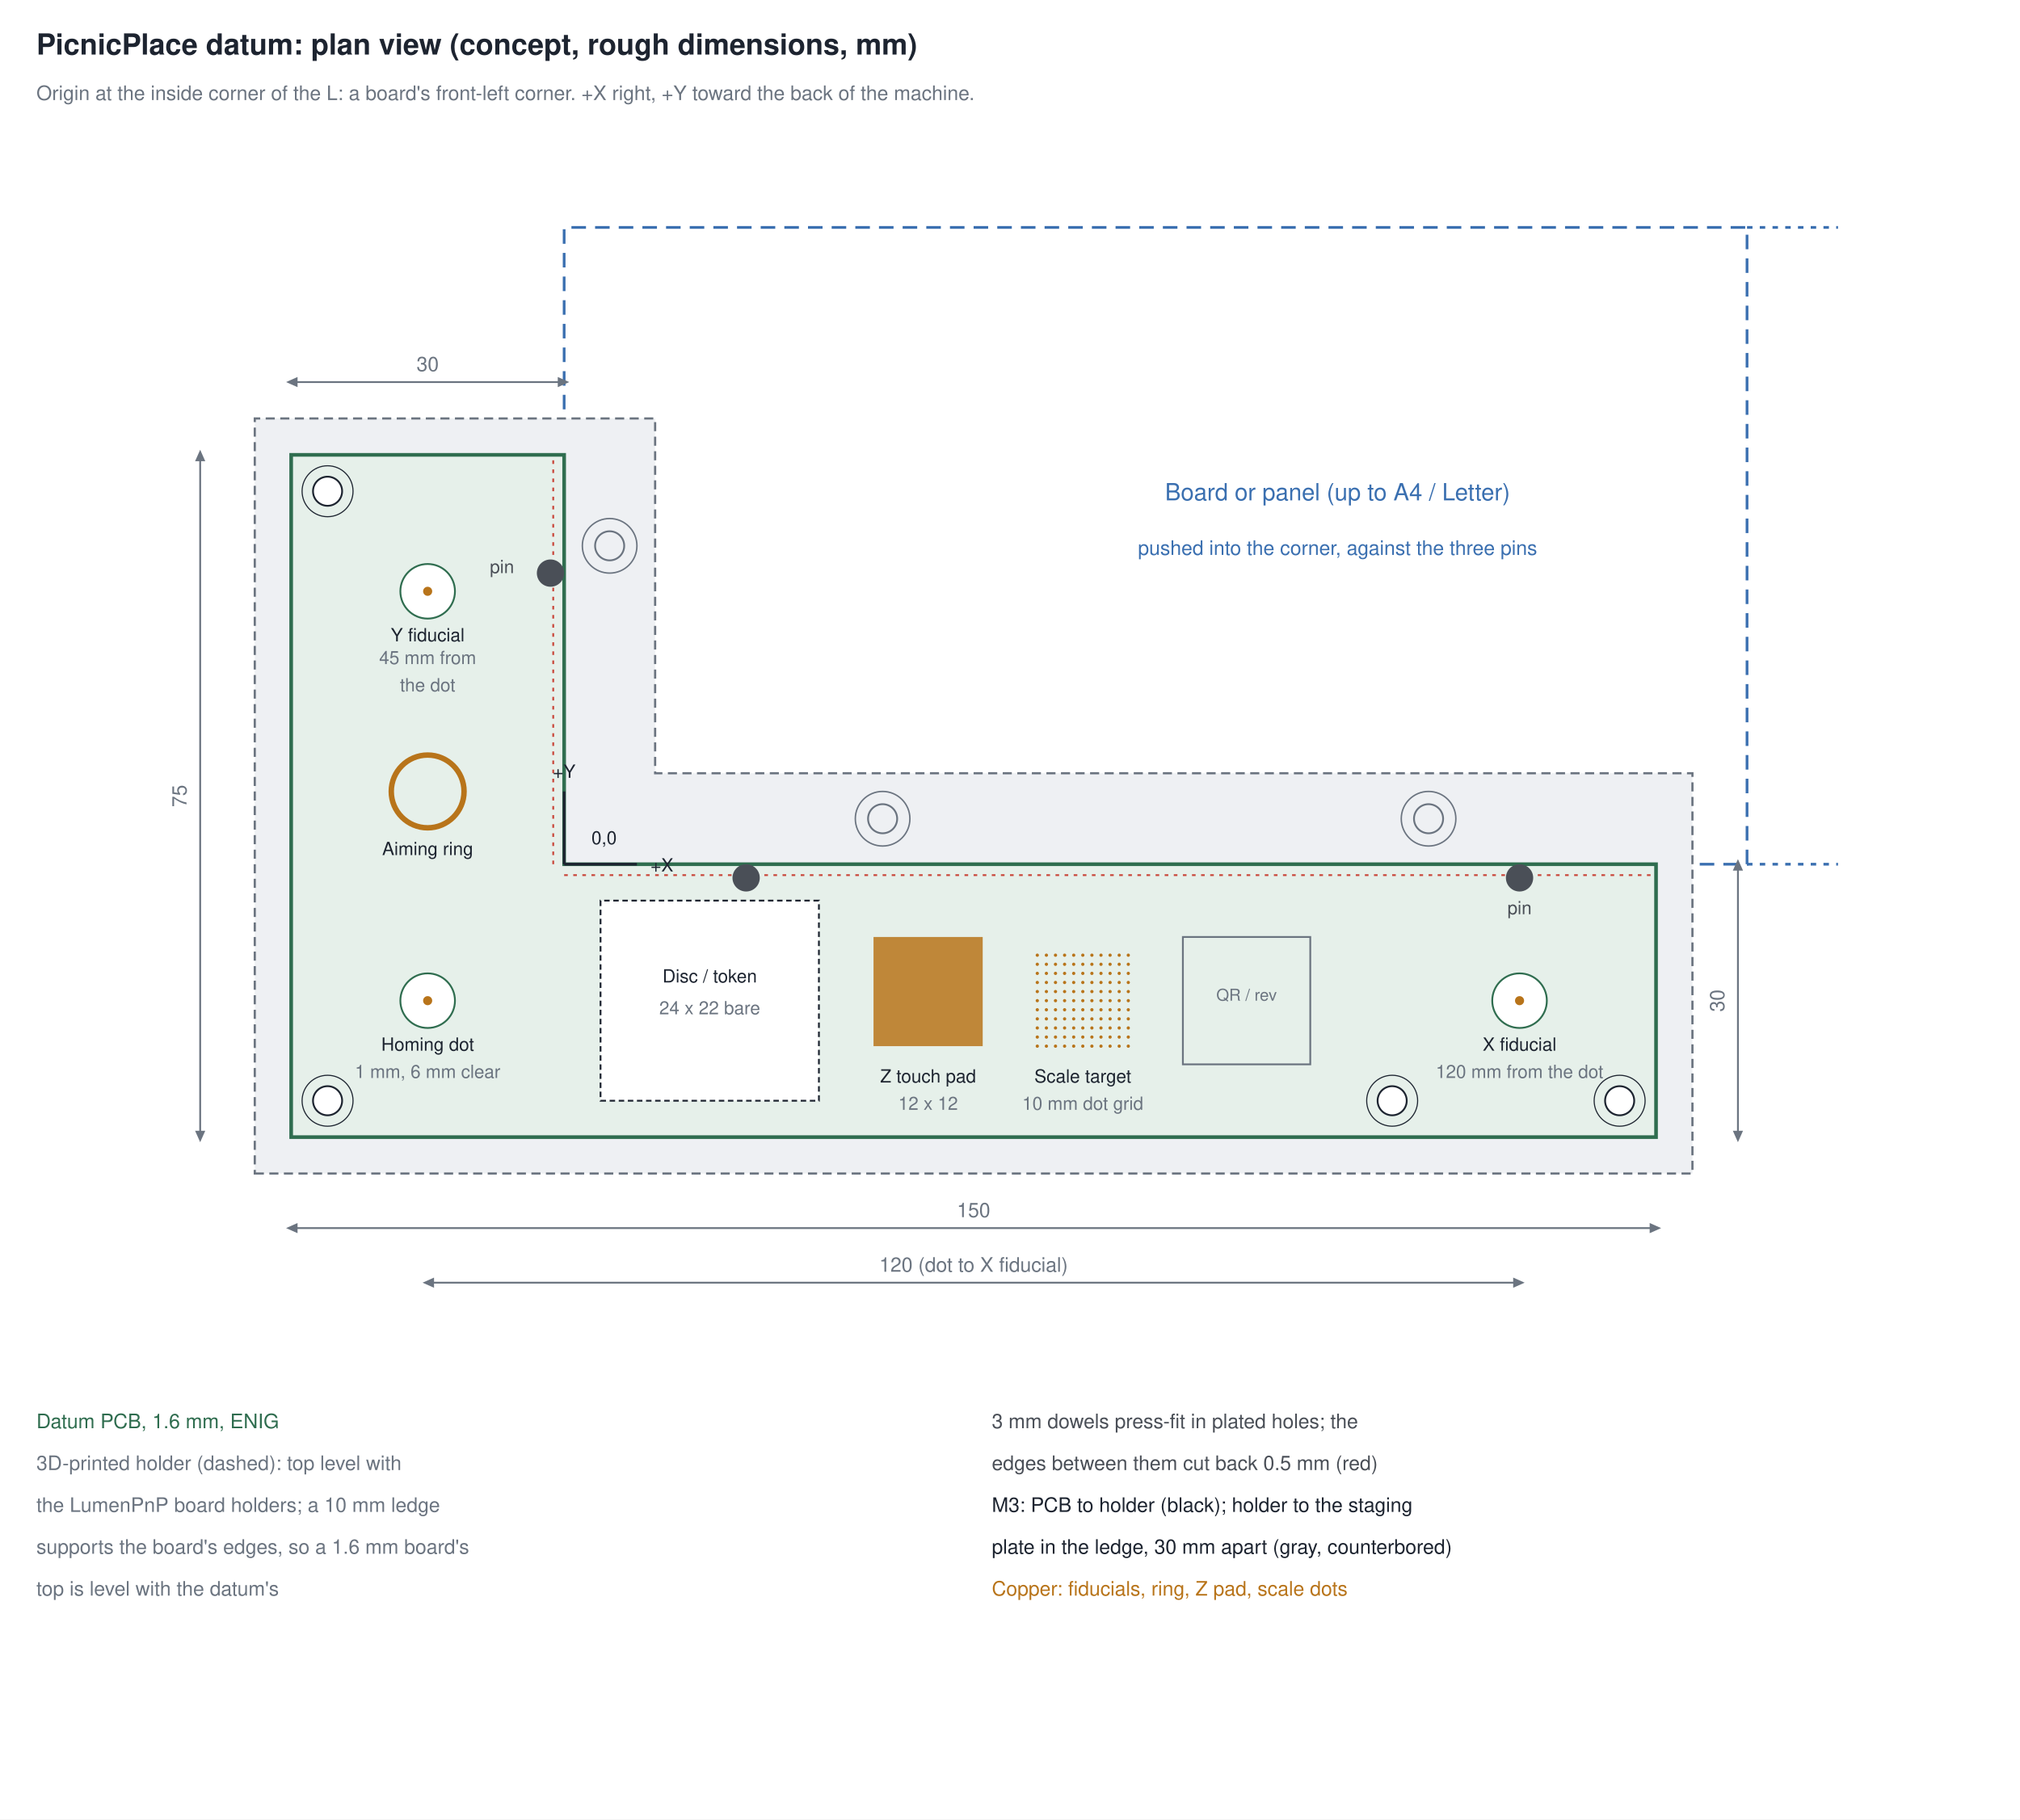
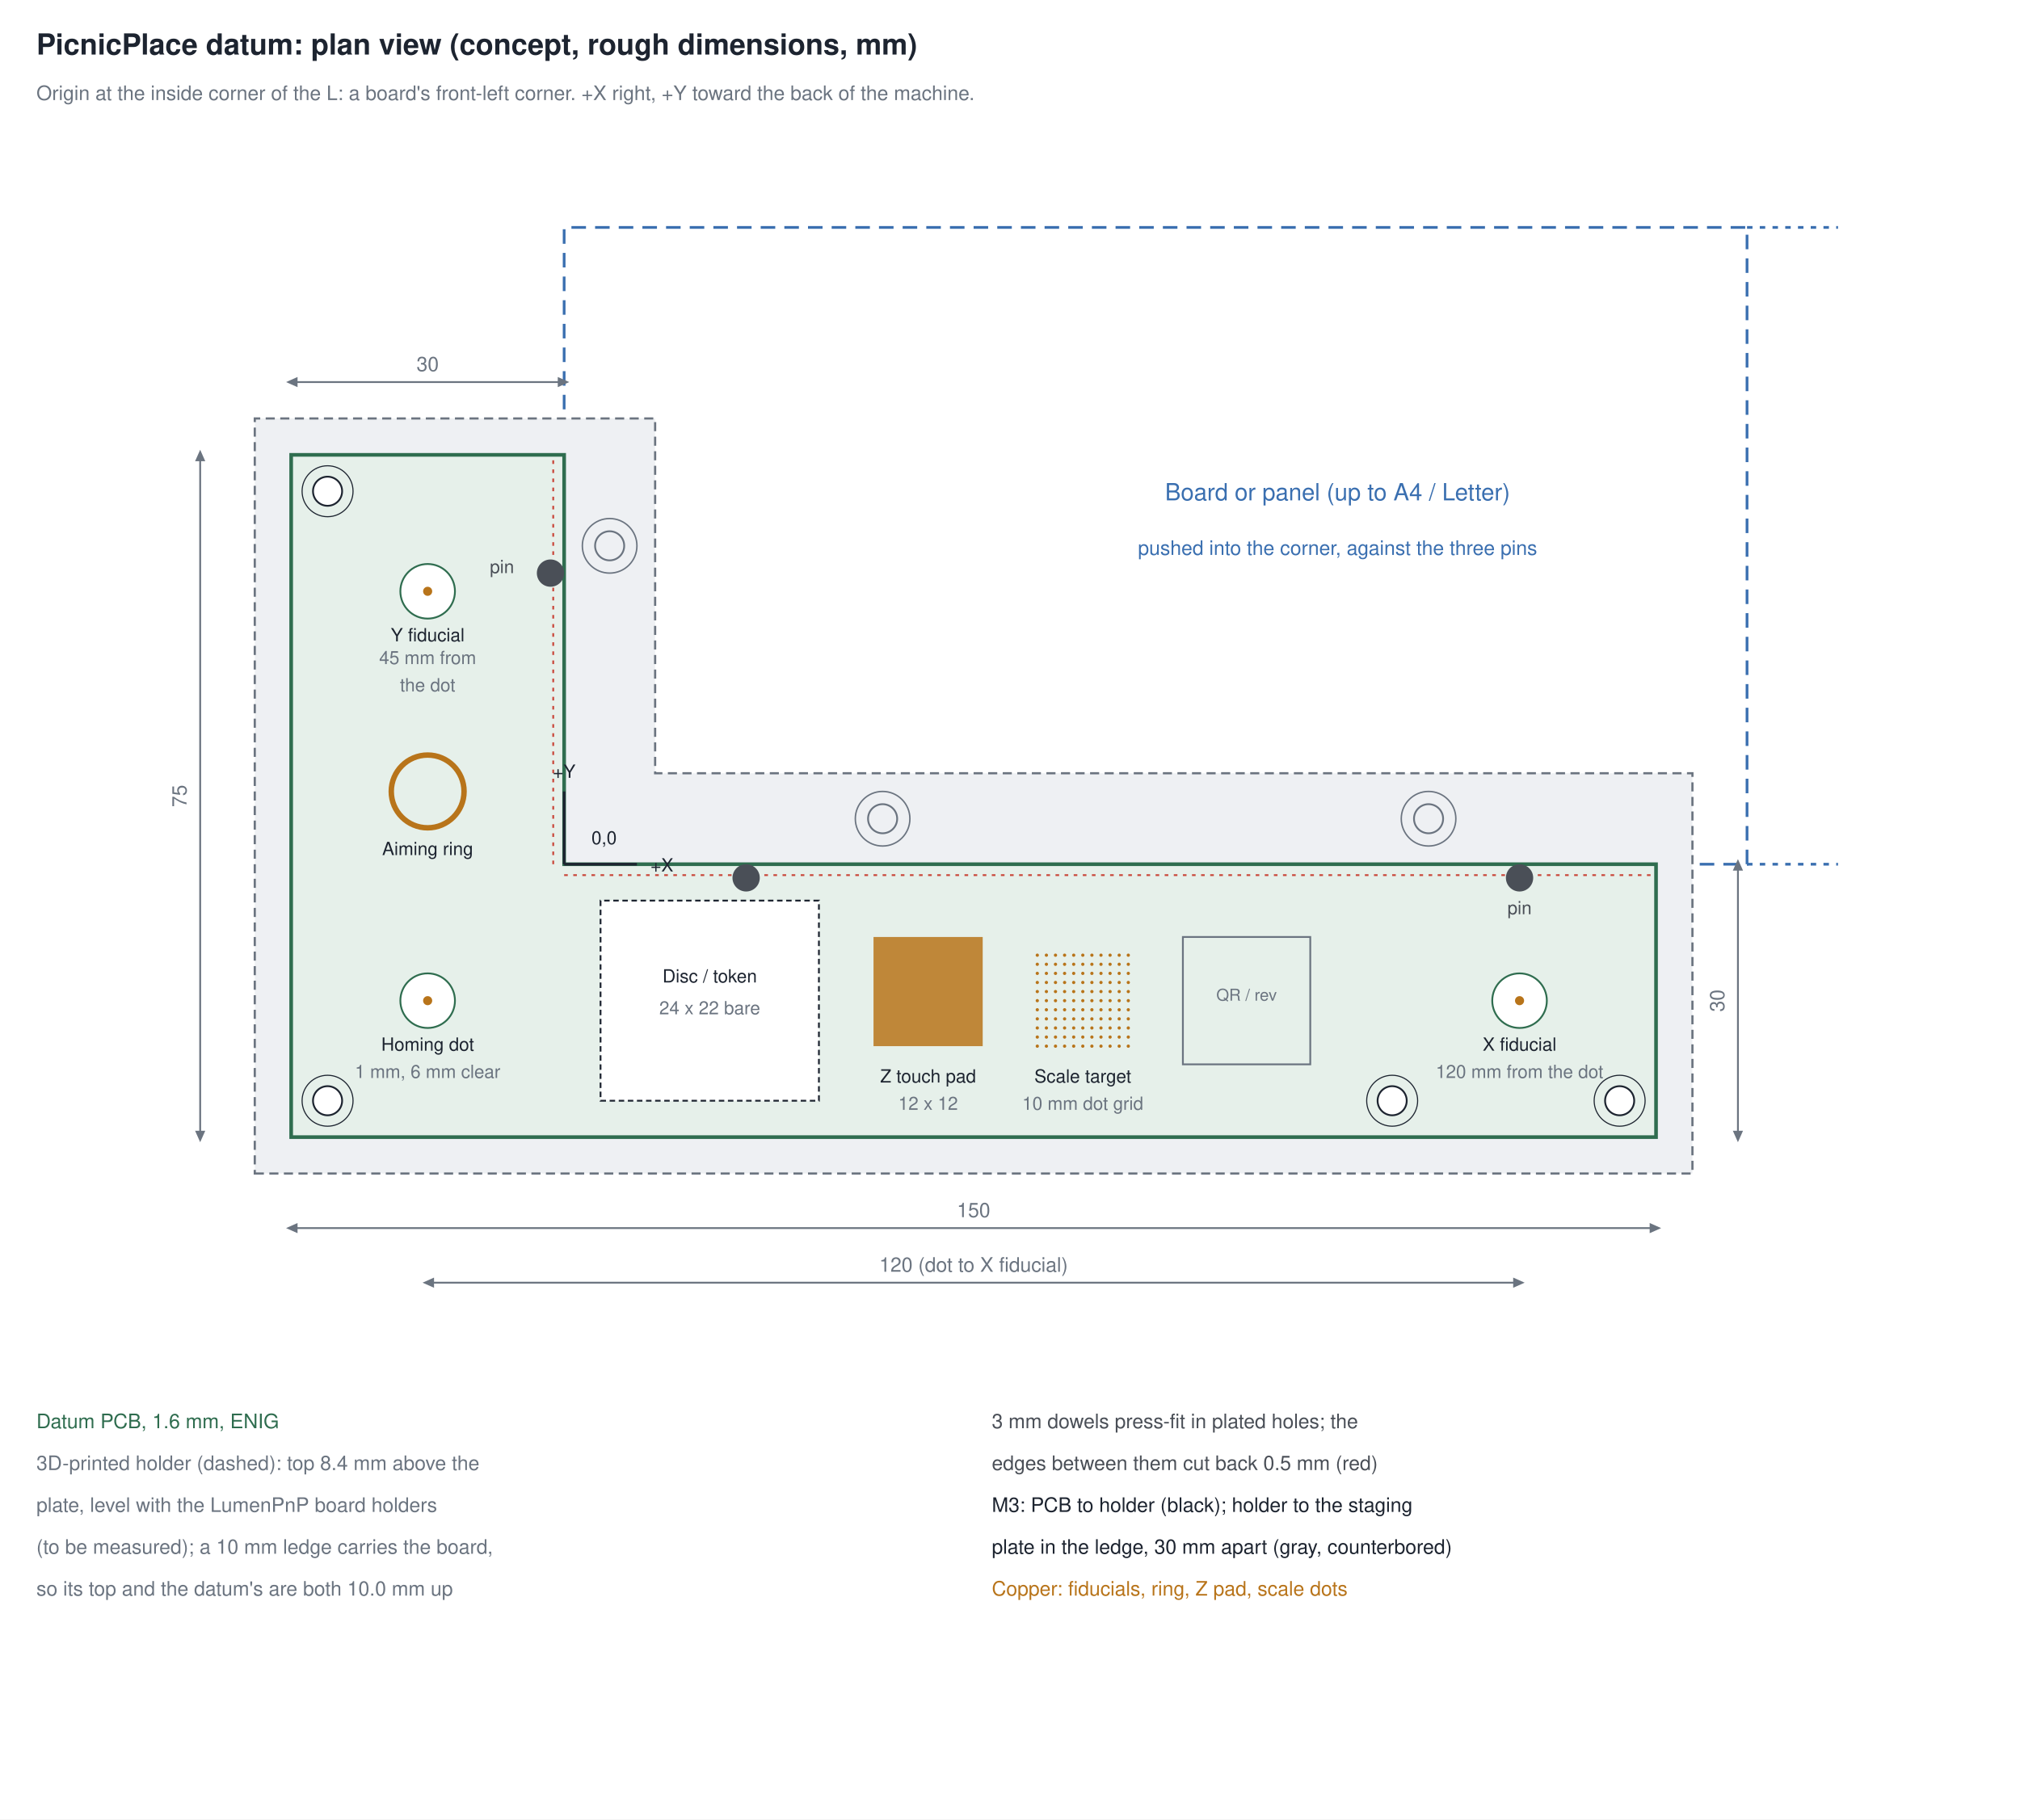
<svg xmlns="http://www.w3.org/2000/svg" width="1110" height="1000" viewBox="0 0 1110 1000" font-family="Helvetica, Arial, sans-serif">
  <defs>
    <marker id="arr" viewBox="0 0 10 10" refX="5" refY="5" markerWidth="7" markerHeight="7" orient="auto-start-reverse">
      <path d="M0,1 L9,5 L0,9 z" fill="#6b7480" />
    </marker>
  </defs>
  <rect width="100%" height="100%" fill="#ffffff" />
  <text x="20.0" y="30.0" font-size="16" text-anchor="start" fill="#1d2430" font-weight="bold">PicnicPlace datum: plan view (concept, rough dimensions, mm)</text>
  <text x="20.0" y="55.0" font-size="11" text-anchor="start" fill="#6b7480">Origin at the inside corner of the L: a board's front-left corner. +X right, +Y toward the back of the machine.</text>
  <polygon points="310.0,475.0 960.0,475.0 960.0,125.0 310.0,125.0" fill="none" stroke="#3a6fb0" stroke-width="1.5" stroke-dasharray="8 5" />
  <text x="735.0" y="275.0" font-size="13" text-anchor="middle" fill="#3a6fb0">Board or panel (up to A4 / Letter)</text>
  <text x="735.0" y="305.0" font-size="11" text-anchor="middle" fill="#3a6fb0">pushed into the corner, against the three pins</text>
  <line x1="960.0" y1="125.0" x2="1010.0" y2="125.0" stroke="#3a6fb0" stroke-width="1.5" stroke-dasharray="3 4" />
  <line x1="960.0" y1="475.0" x2="1010.0" y2="475.0" stroke="#3a6fb0" stroke-width="1.5" stroke-dasharray="3 4" />
  <polygon points="140.0,645.0 930.0,645.0 930.0,425.0 360.0,425.0 360.0,230.0 140.0,230.0" fill="#eef0f3" stroke="#6b7480" stroke-width="1.2" stroke-dasharray="5 3" />
  <polygon points="160.0,625.0 910.0,625.0 910.0,475.0 310.0,475.0 310.0,250.0 160.0,250.0" fill="#e6f0ea" stroke="#2f6d4f" stroke-width="2" />
  <line x1="310.0" y1="481.0" x2="910.0" y2="481.0" stroke="#c9473b" stroke-width="1" stroke-dasharray="2 3" />
  <line x1="304.0" y1="475.0" x2="304.0" y2="250.0" stroke="#c9473b" stroke-width="1" stroke-dasharray="2 3" />
  <circle cx="410.0" cy="482.5" r="7.5" fill="#4a4f57" stroke="none" />
  <circle cx="835.0" cy="482.5" r="7.5" fill="#4a4f57" stroke="none" />
  <circle cx="302.5" cy="315.0" r="7.5" fill="#4a4f57" stroke="none" />
  <text x="410.0" y="502.5" font-size="10" text-anchor="middle" fill="#4a4f57">pin</text>
  <text x="835.0" y="502.5" font-size="10" text-anchor="middle" fill="#4a4f57">pin</text>
  <text x="282.5" y="315.0" font-size="10" text-anchor="end" fill="#4a4f57">pin</text>
  <circle cx="235.0" cy="550.0" r="15.0" fill="#ffffff" stroke="#2f6d4f" stroke-width="1" />
  <circle cx="235.0" cy="550.0" r="2.5" fill="#b8741a" stroke="none" />
  <text x="235.0" y="577.5" font-size="10" text-anchor="middle" fill="#1d2430">Homing dot</text>
  <text x="235.0" y="592.5" font-size="10" text-anchor="middle" fill="#6b7480">1 mm, 6 mm clear</text>
  <circle cx="835.0" cy="550.0" r="15.0" fill="#ffffff" stroke="#2f6d4f" stroke-width="1" />
  <circle cx="835.0" cy="550.0" r="2.5" fill="#b8741a" stroke="none" />
  <text x="835.0" y="577.5" font-size="10" text-anchor="middle" fill="#1d2430">X fiducial</text>
  <text x="835.0" y="592.5" font-size="10" text-anchor="middle" fill="#6b7480">120 mm from the dot</text>
  <circle cx="235.0" cy="325.0" r="15.0" fill="#ffffff" stroke="#2f6d4f" stroke-width="1" />
  <circle cx="235.0" cy="325.0" r="2.5" fill="#b8741a" stroke="none" />
  <text x="235.0" y="352.5" font-size="10" text-anchor="middle" fill="#1d2430">Y fiducial</text>
  <text x="235.0" y="365.0" font-size="10" text-anchor="middle" fill="#6b7480">45 mm from</text>
  <text x="235.0" y="380.0" font-size="10" text-anchor="middle" fill="#6b7480">the dot</text>
  <circle cx="235.0" cy="435.0" r="20.0" fill="none" stroke="#b8741a" stroke-width="3.0" />
  <text x="235.0" y="470.0" font-size="10" text-anchor="middle" fill="#1d2430">Aiming ring</text>
  <polygon points="330.0,605.0 450.0,605.0 450.0,495.0 330.0,495.0" fill="#ffffff" stroke="#1d2430" stroke-width="1" stroke-dasharray="3 2" />
  <text x="390.0" y="540.0" font-size="10" text-anchor="middle" fill="#1d2430">Disc / token</text>
  <text x="390.0" y="557.5" font-size="10" text-anchor="middle" fill="#6b7480">24 x 22 bare</text>
  <polygon points="480.0,575.0 540.0,575.0 540.0,515.0 480.0,515.0" fill="#b8741a" stroke="none" opacity="0.85" />
  <text x="510.0" y="595.0" font-size="10" text-anchor="middle" fill="#1d2430">Z touch pad</text>
  <text x="510.0" y="610.0" font-size="10" text-anchor="middle" fill="#6b7480">12 x 12</text>
  <circle cx="570.0" cy="575.0" r="0.9" fill="#b8741a" stroke="none" />
  <circle cx="570.0" cy="570.0" r="0.9" fill="#b8741a" stroke="none" />
  <circle cx="570.0" cy="565.0" r="0.9" fill="#b8741a" stroke="none" />
  <circle cx="570.0" cy="560.0" r="0.9" fill="#b8741a" stroke="none" />
  <circle cx="570.0" cy="555.0" r="0.9" fill="#b8741a" stroke="none" />
  <circle cx="570.0" cy="550.0" r="0.9" fill="#b8741a" stroke="none" />
  <circle cx="570.0" cy="545.0" r="0.9" fill="#b8741a" stroke="none" />
  <circle cx="570.0" cy="540.0" r="0.9" fill="#b8741a" stroke="none" />
  <circle cx="570.0" cy="535.0" r="0.9" fill="#b8741a" stroke="none" />
  <circle cx="570.0" cy="530.0" r="0.9" fill="#b8741a" stroke="none" />
  <circle cx="570.0" cy="525.0" r="0.9" fill="#b8741a" stroke="none" />
  <circle cx="575.0" cy="575.0" r="0.9" fill="#b8741a" stroke="none" />
  <circle cx="575.0" cy="570.0" r="0.9" fill="#b8741a" stroke="none" />
  <circle cx="575.0" cy="565.0" r="0.9" fill="#b8741a" stroke="none" />
  <circle cx="575.0" cy="560.0" r="0.9" fill="#b8741a" stroke="none" />
  <circle cx="575.0" cy="555.0" r="0.9" fill="#b8741a" stroke="none" />
  <circle cx="575.0" cy="550.0" r="0.9" fill="#b8741a" stroke="none" />
  <circle cx="575.0" cy="545.0" r="0.9" fill="#b8741a" stroke="none" />
  <circle cx="575.0" cy="540.0" r="0.9" fill="#b8741a" stroke="none" />
  <circle cx="575.0" cy="535.0" r="0.9" fill="#b8741a" stroke="none" />
  <circle cx="575.0" cy="530.0" r="0.9" fill="#b8741a" stroke="none" />
  <circle cx="575.0" cy="525.0" r="0.9" fill="#b8741a" stroke="none" />
  <circle cx="580.0" cy="575.0" r="0.9" fill="#b8741a" stroke="none" />
  <circle cx="580.0" cy="570.0" r="0.9" fill="#b8741a" stroke="none" />
  <circle cx="580.0" cy="565.0" r="0.9" fill="#b8741a" stroke="none" />
  <circle cx="580.0" cy="560.0" r="0.9" fill="#b8741a" stroke="none" />
  <circle cx="580.0" cy="555.0" r="0.9" fill="#b8741a" stroke="none" />
  <circle cx="580.0" cy="550.0" r="0.9" fill="#b8741a" stroke="none" />
  <circle cx="580.0" cy="545.0" r="0.9" fill="#b8741a" stroke="none" />
  <circle cx="580.0" cy="540.0" r="0.9" fill="#b8741a" stroke="none" />
  <circle cx="580.0" cy="535.0" r="0.9" fill="#b8741a" stroke="none" />
  <circle cx="580.0" cy="530.0" r="0.9" fill="#b8741a" stroke="none" />
  <circle cx="580.0" cy="525.0" r="0.9" fill="#b8741a" stroke="none" />
  <circle cx="585.0" cy="575.0" r="0.9" fill="#b8741a" stroke="none" />
  <circle cx="585.0" cy="570.0" r="0.9" fill="#b8741a" stroke="none" />
  <circle cx="585.0" cy="565.0" r="0.9" fill="#b8741a" stroke="none" />
  <circle cx="585.0" cy="560.0" r="0.9" fill="#b8741a" stroke="none" />
  <circle cx="585.0" cy="555.0" r="0.9" fill="#b8741a" stroke="none" />
  <circle cx="585.0" cy="550.0" r="0.9" fill="#b8741a" stroke="none" />
  <circle cx="585.0" cy="545.0" r="0.9" fill="#b8741a" stroke="none" />
  <circle cx="585.0" cy="540.0" r="0.9" fill="#b8741a" stroke="none" />
  <circle cx="585.0" cy="535.0" r="0.9" fill="#b8741a" stroke="none" />
  <circle cx="585.0" cy="530.0" r="0.9" fill="#b8741a" stroke="none" />
  <circle cx="585.0" cy="525.0" r="0.9" fill="#b8741a" stroke="none" />
  <circle cx="590.0" cy="575.0" r="0.9" fill="#b8741a" stroke="none" />
  <circle cx="590.0" cy="570.0" r="0.9" fill="#b8741a" stroke="none" />
  <circle cx="590.0" cy="565.0" r="0.9" fill="#b8741a" stroke="none" />
  <circle cx="590.0" cy="560.0" r="0.9" fill="#b8741a" stroke="none" />
  <circle cx="590.0" cy="555.0" r="0.9" fill="#b8741a" stroke="none" />
  <circle cx="590.0" cy="550.0" r="0.9" fill="#b8741a" stroke="none" />
  <circle cx="590.0" cy="545.0" r="0.9" fill="#b8741a" stroke="none" />
  <circle cx="590.0" cy="540.0" r="0.9" fill="#b8741a" stroke="none" />
  <circle cx="590.0" cy="535.0" r="0.9" fill="#b8741a" stroke="none" />
  <circle cx="590.0" cy="530.0" r="0.9" fill="#b8741a" stroke="none" />
  <circle cx="590.0" cy="525.0" r="0.9" fill="#b8741a" stroke="none" />
  <circle cx="595.0" cy="575.0" r="0.9" fill="#b8741a" stroke="none" />
  <circle cx="595.0" cy="570.0" r="0.9" fill="#b8741a" stroke="none" />
  <circle cx="595.0" cy="565.0" r="0.9" fill="#b8741a" stroke="none" />
  <circle cx="595.0" cy="560.0" r="0.9" fill="#b8741a" stroke="none" />
  <circle cx="595.0" cy="555.0" r="0.9" fill="#b8741a" stroke="none" />
  <circle cx="595.0" cy="550.0" r="0.9" fill="#b8741a" stroke="none" />
  <circle cx="595.0" cy="545.0" r="0.9" fill="#b8741a" stroke="none" />
  <circle cx="595.0" cy="540.0" r="0.9" fill="#b8741a" stroke="none" />
  <circle cx="595.0" cy="535.0" r="0.9" fill="#b8741a" stroke="none" />
  <circle cx="595.0" cy="530.0" r="0.9" fill="#b8741a" stroke="none" />
  <circle cx="595.0" cy="525.0" r="0.9" fill="#b8741a" stroke="none" />
  <circle cx="600.0" cy="575.0" r="0.9" fill="#b8741a" stroke="none" />
  <circle cx="600.0" cy="570.0" r="0.9" fill="#b8741a" stroke="none" />
  <circle cx="600.0" cy="565.0" r="0.9" fill="#b8741a" stroke="none" />
  <circle cx="600.0" cy="560.0" r="0.9" fill="#b8741a" stroke="none" />
  <circle cx="600.0" cy="555.0" r="0.9" fill="#b8741a" stroke="none" />
  <circle cx="600.0" cy="550.0" r="0.9" fill="#b8741a" stroke="none" />
  <circle cx="600.0" cy="545.0" r="0.9" fill="#b8741a" stroke="none" />
  <circle cx="600.0" cy="540.0" r="0.9" fill="#b8741a" stroke="none" />
  <circle cx="600.0" cy="535.0" r="0.9" fill="#b8741a" stroke="none" />
  <circle cx="600.0" cy="530.0" r="0.9" fill="#b8741a" stroke="none" />
  <circle cx="600.0" cy="525.0" r="0.9" fill="#b8741a" stroke="none" />
  <circle cx="605.0" cy="575.0" r="0.9" fill="#b8741a" stroke="none" />
  <circle cx="605.0" cy="570.0" r="0.9" fill="#b8741a" stroke="none" />
  <circle cx="605.0" cy="565.0" r="0.9" fill="#b8741a" stroke="none" />
  <circle cx="605.0" cy="560.0" r="0.9" fill="#b8741a" stroke="none" />
  <circle cx="605.0" cy="555.0" r="0.9" fill="#b8741a" stroke="none" />
  <circle cx="605.0" cy="550.0" r="0.9" fill="#b8741a" stroke="none" />
  <circle cx="605.0" cy="545.0" r="0.9" fill="#b8741a" stroke="none" />
  <circle cx="605.0" cy="540.0" r="0.9" fill="#b8741a" stroke="none" />
  <circle cx="605.0" cy="535.0" r="0.9" fill="#b8741a" stroke="none" />
  <circle cx="605.0" cy="530.0" r="0.9" fill="#b8741a" stroke="none" />
  <circle cx="605.0" cy="525.0" r="0.9" fill="#b8741a" stroke="none" />
  <circle cx="610.0" cy="575.0" r="0.9" fill="#b8741a" stroke="none" />
  <circle cx="610.0" cy="570.0" r="0.9" fill="#b8741a" stroke="none" />
  <circle cx="610.0" cy="565.0" r="0.9" fill="#b8741a" stroke="none" />
  <circle cx="610.0" cy="560.0" r="0.9" fill="#b8741a" stroke="none" />
  <circle cx="610.0" cy="555.0" r="0.9" fill="#b8741a" stroke="none" />
  <circle cx="610.0" cy="550.0" r="0.9" fill="#b8741a" stroke="none" />
  <circle cx="610.0" cy="545.0" r="0.9" fill="#b8741a" stroke="none" />
  <circle cx="610.0" cy="540.0" r="0.9" fill="#b8741a" stroke="none" />
  <circle cx="610.0" cy="535.0" r="0.9" fill="#b8741a" stroke="none" />
  <circle cx="610.0" cy="530.0" r="0.9" fill="#b8741a" stroke="none" />
  <circle cx="610.0" cy="525.0" r="0.9" fill="#b8741a" stroke="none" />
  <circle cx="615.0" cy="575.0" r="0.9" fill="#b8741a" stroke="none" />
  <circle cx="615.0" cy="570.0" r="0.9" fill="#b8741a" stroke="none" />
  <circle cx="615.0" cy="565.0" r="0.9" fill="#b8741a" stroke="none" />
  <circle cx="615.0" cy="560.0" r="0.9" fill="#b8741a" stroke="none" />
  <circle cx="615.0" cy="555.0" r="0.9" fill="#b8741a" stroke="none" />
  <circle cx="615.0" cy="550.0" r="0.9" fill="#b8741a" stroke="none" />
  <circle cx="615.0" cy="545.0" r="0.9" fill="#b8741a" stroke="none" />
  <circle cx="615.0" cy="540.0" r="0.9" fill="#b8741a" stroke="none" />
  <circle cx="615.0" cy="535.0" r="0.9" fill="#b8741a" stroke="none" />
  <circle cx="615.0" cy="530.0" r="0.9" fill="#b8741a" stroke="none" />
  <circle cx="615.0" cy="525.0" r="0.9" fill="#b8741a" stroke="none" />
  <circle cx="620.0" cy="575.0" r="0.9" fill="#b8741a" stroke="none" />
  <circle cx="620.0" cy="570.0" r="0.9" fill="#b8741a" stroke="none" />
  <circle cx="620.0" cy="565.0" r="0.9" fill="#b8741a" stroke="none" />
  <circle cx="620.0" cy="560.0" r="0.9" fill="#b8741a" stroke="none" />
  <circle cx="620.0" cy="555.0" r="0.9" fill="#b8741a" stroke="none" />
  <circle cx="620.0" cy="550.0" r="0.9" fill="#b8741a" stroke="none" />
  <circle cx="620.0" cy="545.0" r="0.9" fill="#b8741a" stroke="none" />
  <circle cx="620.0" cy="540.0" r="0.9" fill="#b8741a" stroke="none" />
  <circle cx="620.0" cy="535.0" r="0.9" fill="#b8741a" stroke="none" />
  <circle cx="620.0" cy="530.0" r="0.9" fill="#b8741a" stroke="none" />
  <circle cx="620.0" cy="525.0" r="0.9" fill="#b8741a" stroke="none" />
  <text x="595.0" y="595.0" font-size="10" text-anchor="middle" fill="#1d2430">Scale target</text>
  <text x="595.0" y="610.0" font-size="10" text-anchor="middle" fill="#6b7480">10 mm dot grid</text>
  <polygon points="650.0,585.0 720.0,585.0 720.0,515.0 650.0,515.0" fill="none" stroke="#6b7480" stroke-width="1" />
  <text x="685.0" y="550.0" font-size="9" text-anchor="middle" fill="#6b7480">QR / rev</text>
  <circle cx="180.0" cy="605.0" r="8.0" fill="#ffffff" stroke="#1d2430" stroke-width="1" />
  <circle cx="180.0" cy="605.0" r="14.0" fill="none" stroke="#1d2430" stroke-width="0.6" />
  <circle cx="180.0" cy="270.0" r="8.0" fill="#ffffff" stroke="#1d2430" stroke-width="1" />
  <circle cx="180.0" cy="270.0" r="14.0" fill="none" stroke="#1d2430" stroke-width="0.6" />
  <circle cx="765.0" cy="605.0" r="8.0" fill="#ffffff" stroke="#1d2430" stroke-width="1" />
  <circle cx="765.0" cy="605.0" r="14.0" fill="none" stroke="#1d2430" stroke-width="0.6" />
  <circle cx="890.0" cy="605.0" r="8.0" fill="#ffffff" stroke="#1d2430" stroke-width="1" />
  <circle cx="890.0" cy="605.0" r="14.0" fill="none" stroke="#1d2430" stroke-width="0.6" />
  <circle cx="485.0" cy="450.0" r="8.0" fill="none" stroke="#6b7480" stroke-width="1" />
  <circle cx="485.0" cy="450.0" r="15.0" fill="none" stroke="#6b7480" stroke-width="0.8" />
  <circle cx="785.0" cy="450.0" r="8.0" fill="none" stroke="#6b7480" stroke-width="1" />
  <circle cx="785.0" cy="450.0" r="15.0" fill="none" stroke="#6b7480" stroke-width="0.8" />
  <circle cx="335.0" cy="300.0" r="8.0" fill="none" stroke="#6b7480" stroke-width="1" />
  <circle cx="335.0" cy="300.0" r="15.0" fill="none" stroke="#6b7480" stroke-width="0.8" />
  <line x1="160.0" y1="675.0" x2="910.0" y2="675.0" stroke="#6b7480" stroke-width="1" marker-start="url(#arr)" marker-end="url(#arr)" />
  <text x="535.0" y="669.0" font-size="11" text-anchor="middle" fill="#6b7480">150</text>
  <line x1="110.0" y1="625.0" x2="110.0" y2="250.0" stroke="#6b7480" stroke-width="1" marker-start="url(#arr)" marker-end="url(#arr)" />
  <text x="102.5" y="437.5" font-size="11" text-anchor="middle" fill="#6b7480" transform="rotate(-90 102.5 437.5)">75</text>
  <line x1="160.0" y1="210.0" x2="310.0" y2="210.0" stroke="#6b7480" stroke-width="1" marker-start="url(#arr)" marker-end="url(#arr)" />
  <text x="235.0" y="204.0" font-size="11" text-anchor="middle" fill="#6b7480">30</text>
  <line x1="955.0" y1="625.0" x2="955.0" y2="475.0" stroke="#6b7480" stroke-width="1" marker-start="url(#arr)" marker-end="url(#arr)" />
  <text x="947.5" y="550.0" font-size="11" text-anchor="middle" fill="#6b7480" transform="rotate(-90 947.5 550.0)">30</text>
  <line x1="235.0" y1="705.0" x2="835.0" y2="705.0" stroke="#6b7480" stroke-width="1" marker-start="url(#arr)" marker-end="url(#arr)" />
  <text x="535.0" y="699.0" font-size="11" text-anchor="middle" fill="#6b7480">120 (dot to X fiducial)</text>
  <line x1="310.0" y1="475.0" x2="350.0" y2="475.0" stroke="#1d2430" stroke-width="1.5" />
  <line x1="310.0" y1="475.0" x2="310.0" y2="435.0" stroke="#1d2430" stroke-width="1.5" />
  <text x="357.5" y="479.0" font-size="10" text-anchor="start" fill="#1d2430">+X</text>
  <text x="310.0" y="427.5" font-size="10" text-anchor="middle" fill="#1d2430">+Y</text>
  <text x="325.0" y="464.0" font-size="10" text-anchor="start" fill="#1d2430">0,0</text>
  <text x="20.0" y="785.0" font-size="11" text-anchor="start" fill="#2f6d4f">Datum PCB, 1.6 mm, ENIG</text>
-   <text x="20.0" y="808.0" font-size="11" text-anchor="start" fill="#6b7480">3D-printed holder (dashed): top level with</text>
-   <text x="20.0" y="831.0" font-size="11" text-anchor="start" fill="#6b7480">the LumenPnP board holders; a 10 mm ledge</text>
-   <text x="20.0" y="854.0" font-size="11" text-anchor="start" fill="#6b7480">supports the board's edges, so a 1.6 mm board's</text>
-   <text x="20.0" y="877.0" font-size="11" text-anchor="start" fill="#6b7480">top is level with the datum's</text>
+   <text x="20.0" y="808.0" font-size="11" text-anchor="start" fill="#6b7480">3D-printed holder (dashed): top 8.4 mm above the</text>
+   <text x="20.0" y="831.0" font-size="11" text-anchor="start" fill="#6b7480">plate, level with the LumenPnP board holders</text>
+   <text x="20.0" y="854.0" font-size="11" text-anchor="start" fill="#6b7480">(to be measured); a 10 mm ledge carries the board,</text>
+   <text x="20.0" y="877.0" font-size="11" text-anchor="start" fill="#6b7480">so its top and the datum's are both 10.0 mm up</text>
  <text x="545.0" y="785.0" font-size="11" text-anchor="start" fill="#4a4f57">3 mm dowels press-fit in plated holes; the</text>
  <text x="545.0" y="808.0" font-size="11" text-anchor="start" fill="#4a4f57">edges between them cut back 0.5 mm (red)</text>
  <text x="545.0" y="831.0" font-size="11" text-anchor="start" fill="#1d2430">M3: PCB to holder (black); holder to the staging</text>
  <text x="545.0" y="854.0" font-size="11" text-anchor="start" fill="#1d2430">plate in the ledge, 30 mm apart (gray, counterbored)</text>
  <text x="545.0" y="877.0" font-size="11" text-anchor="start" fill="#b8741a">Copper: fiducials, ring, Z pad, scale dots</text>
</svg>
